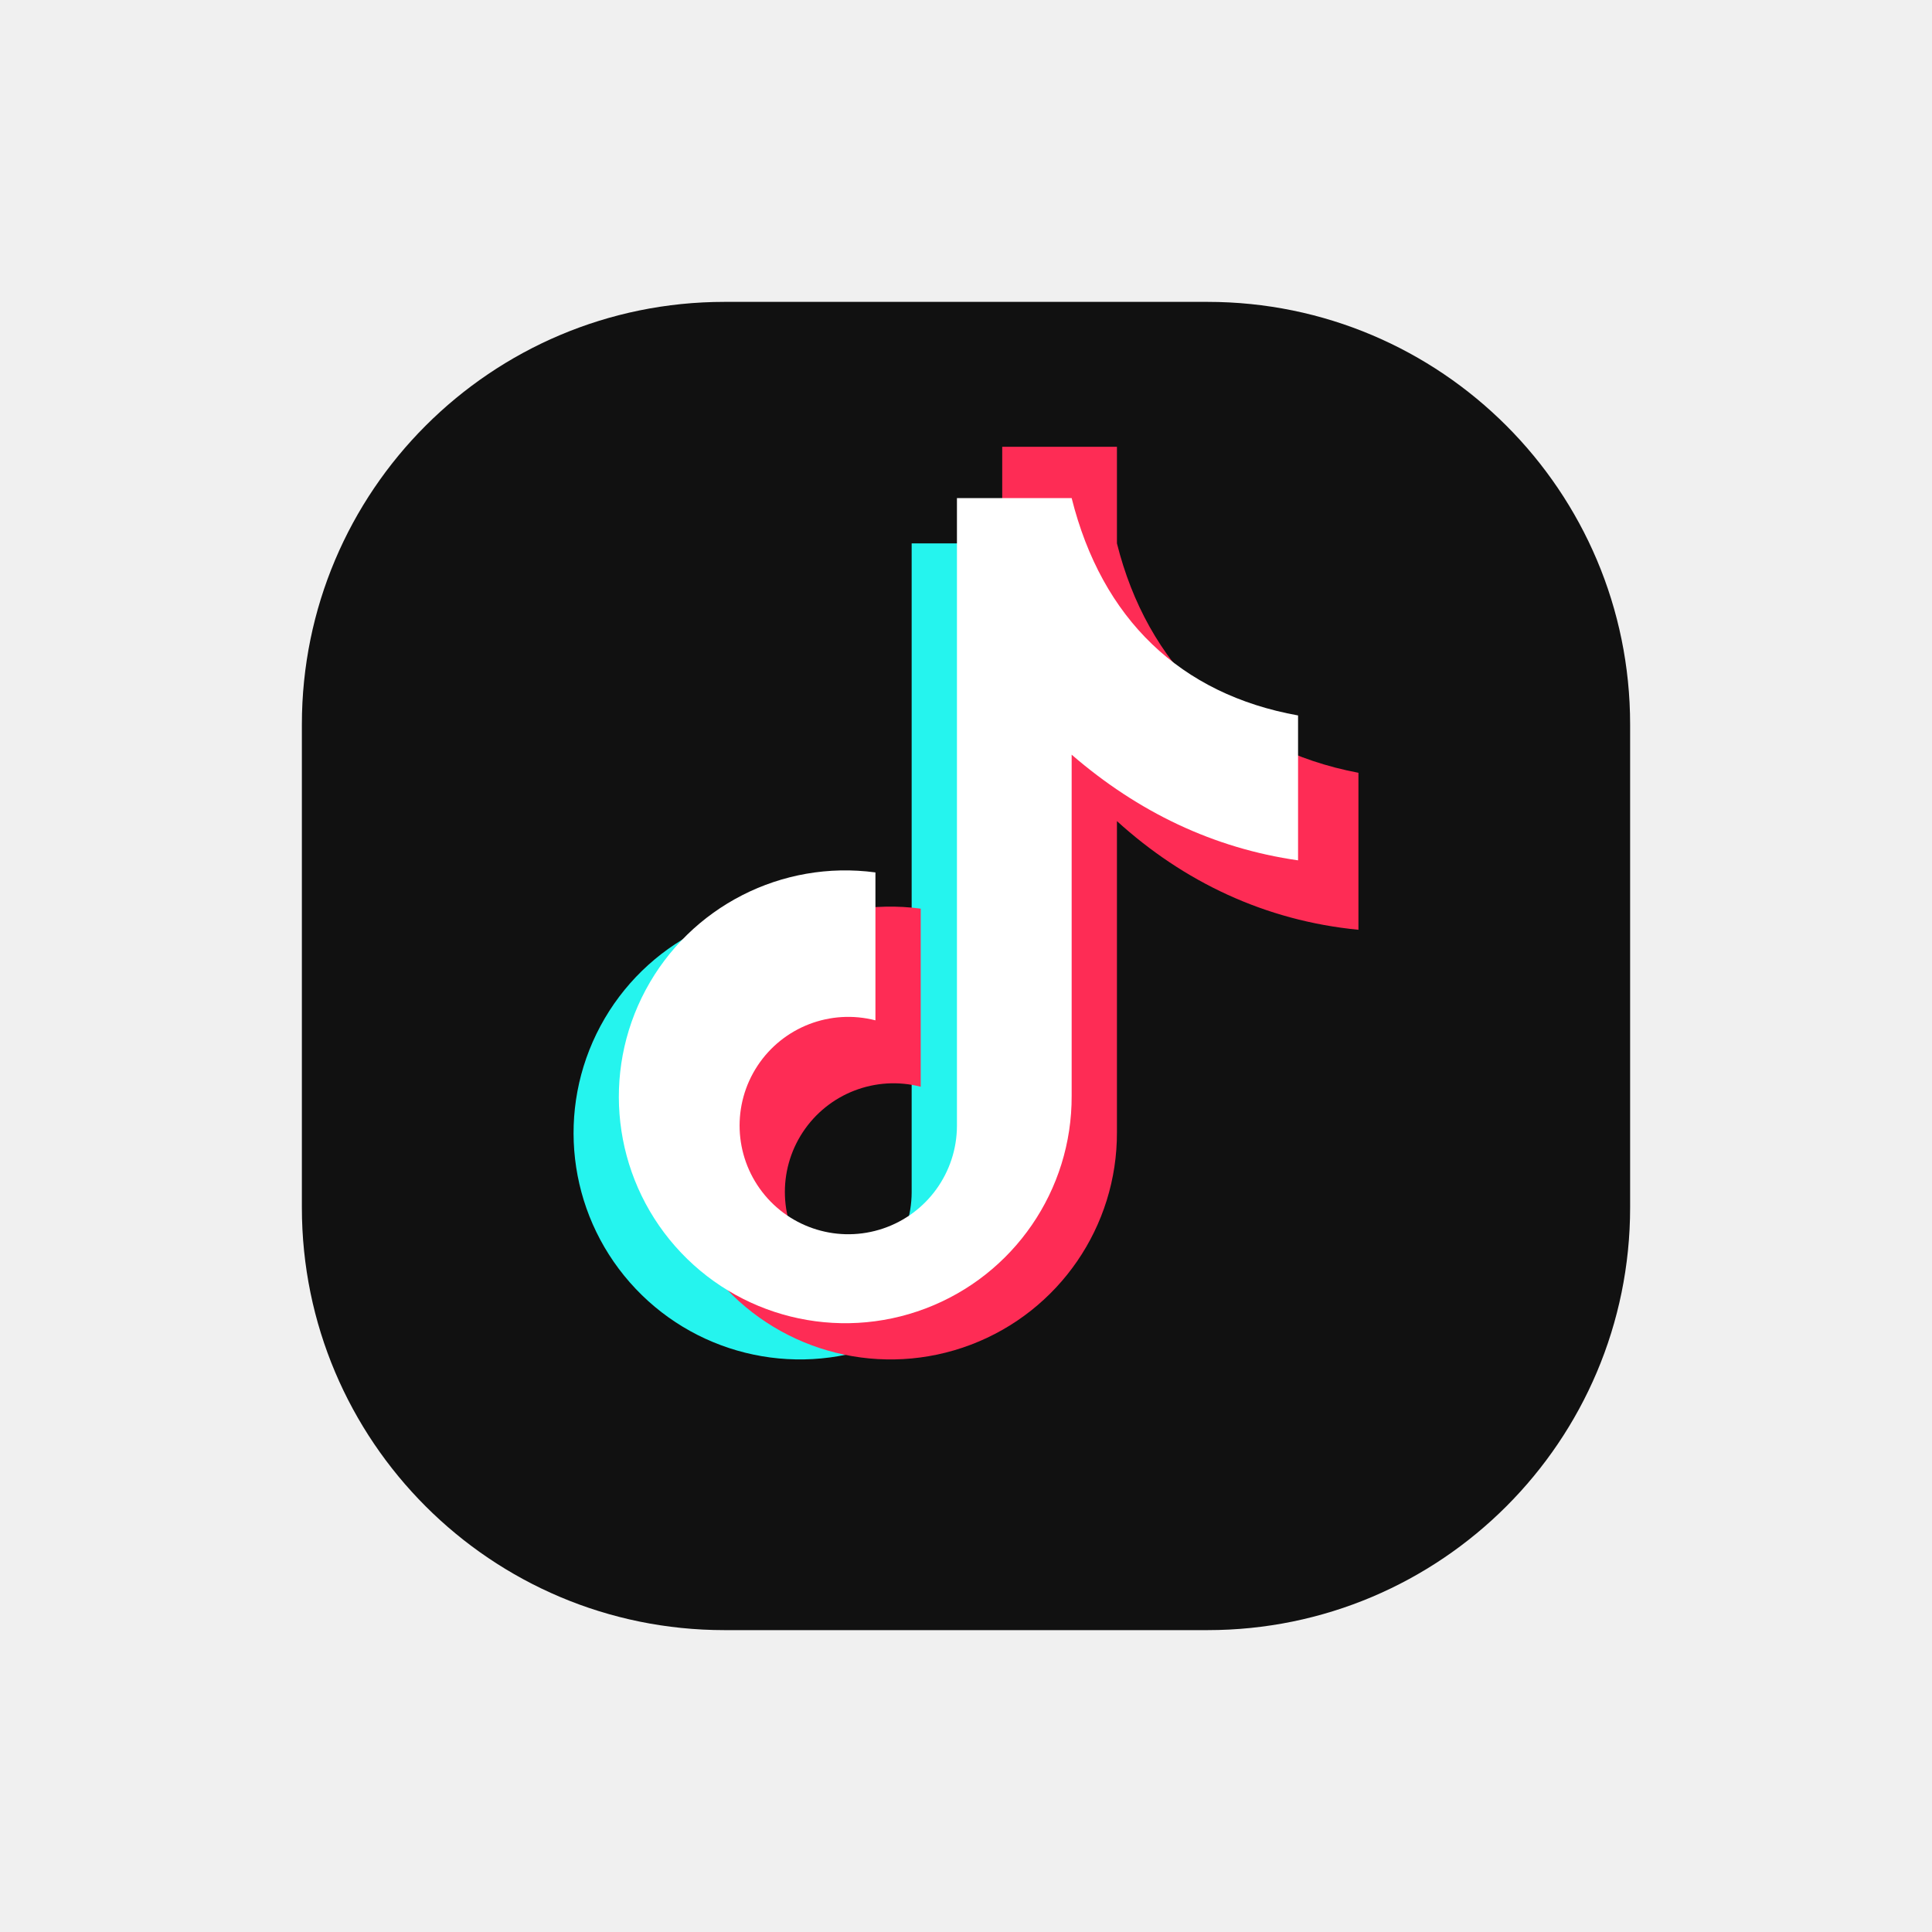
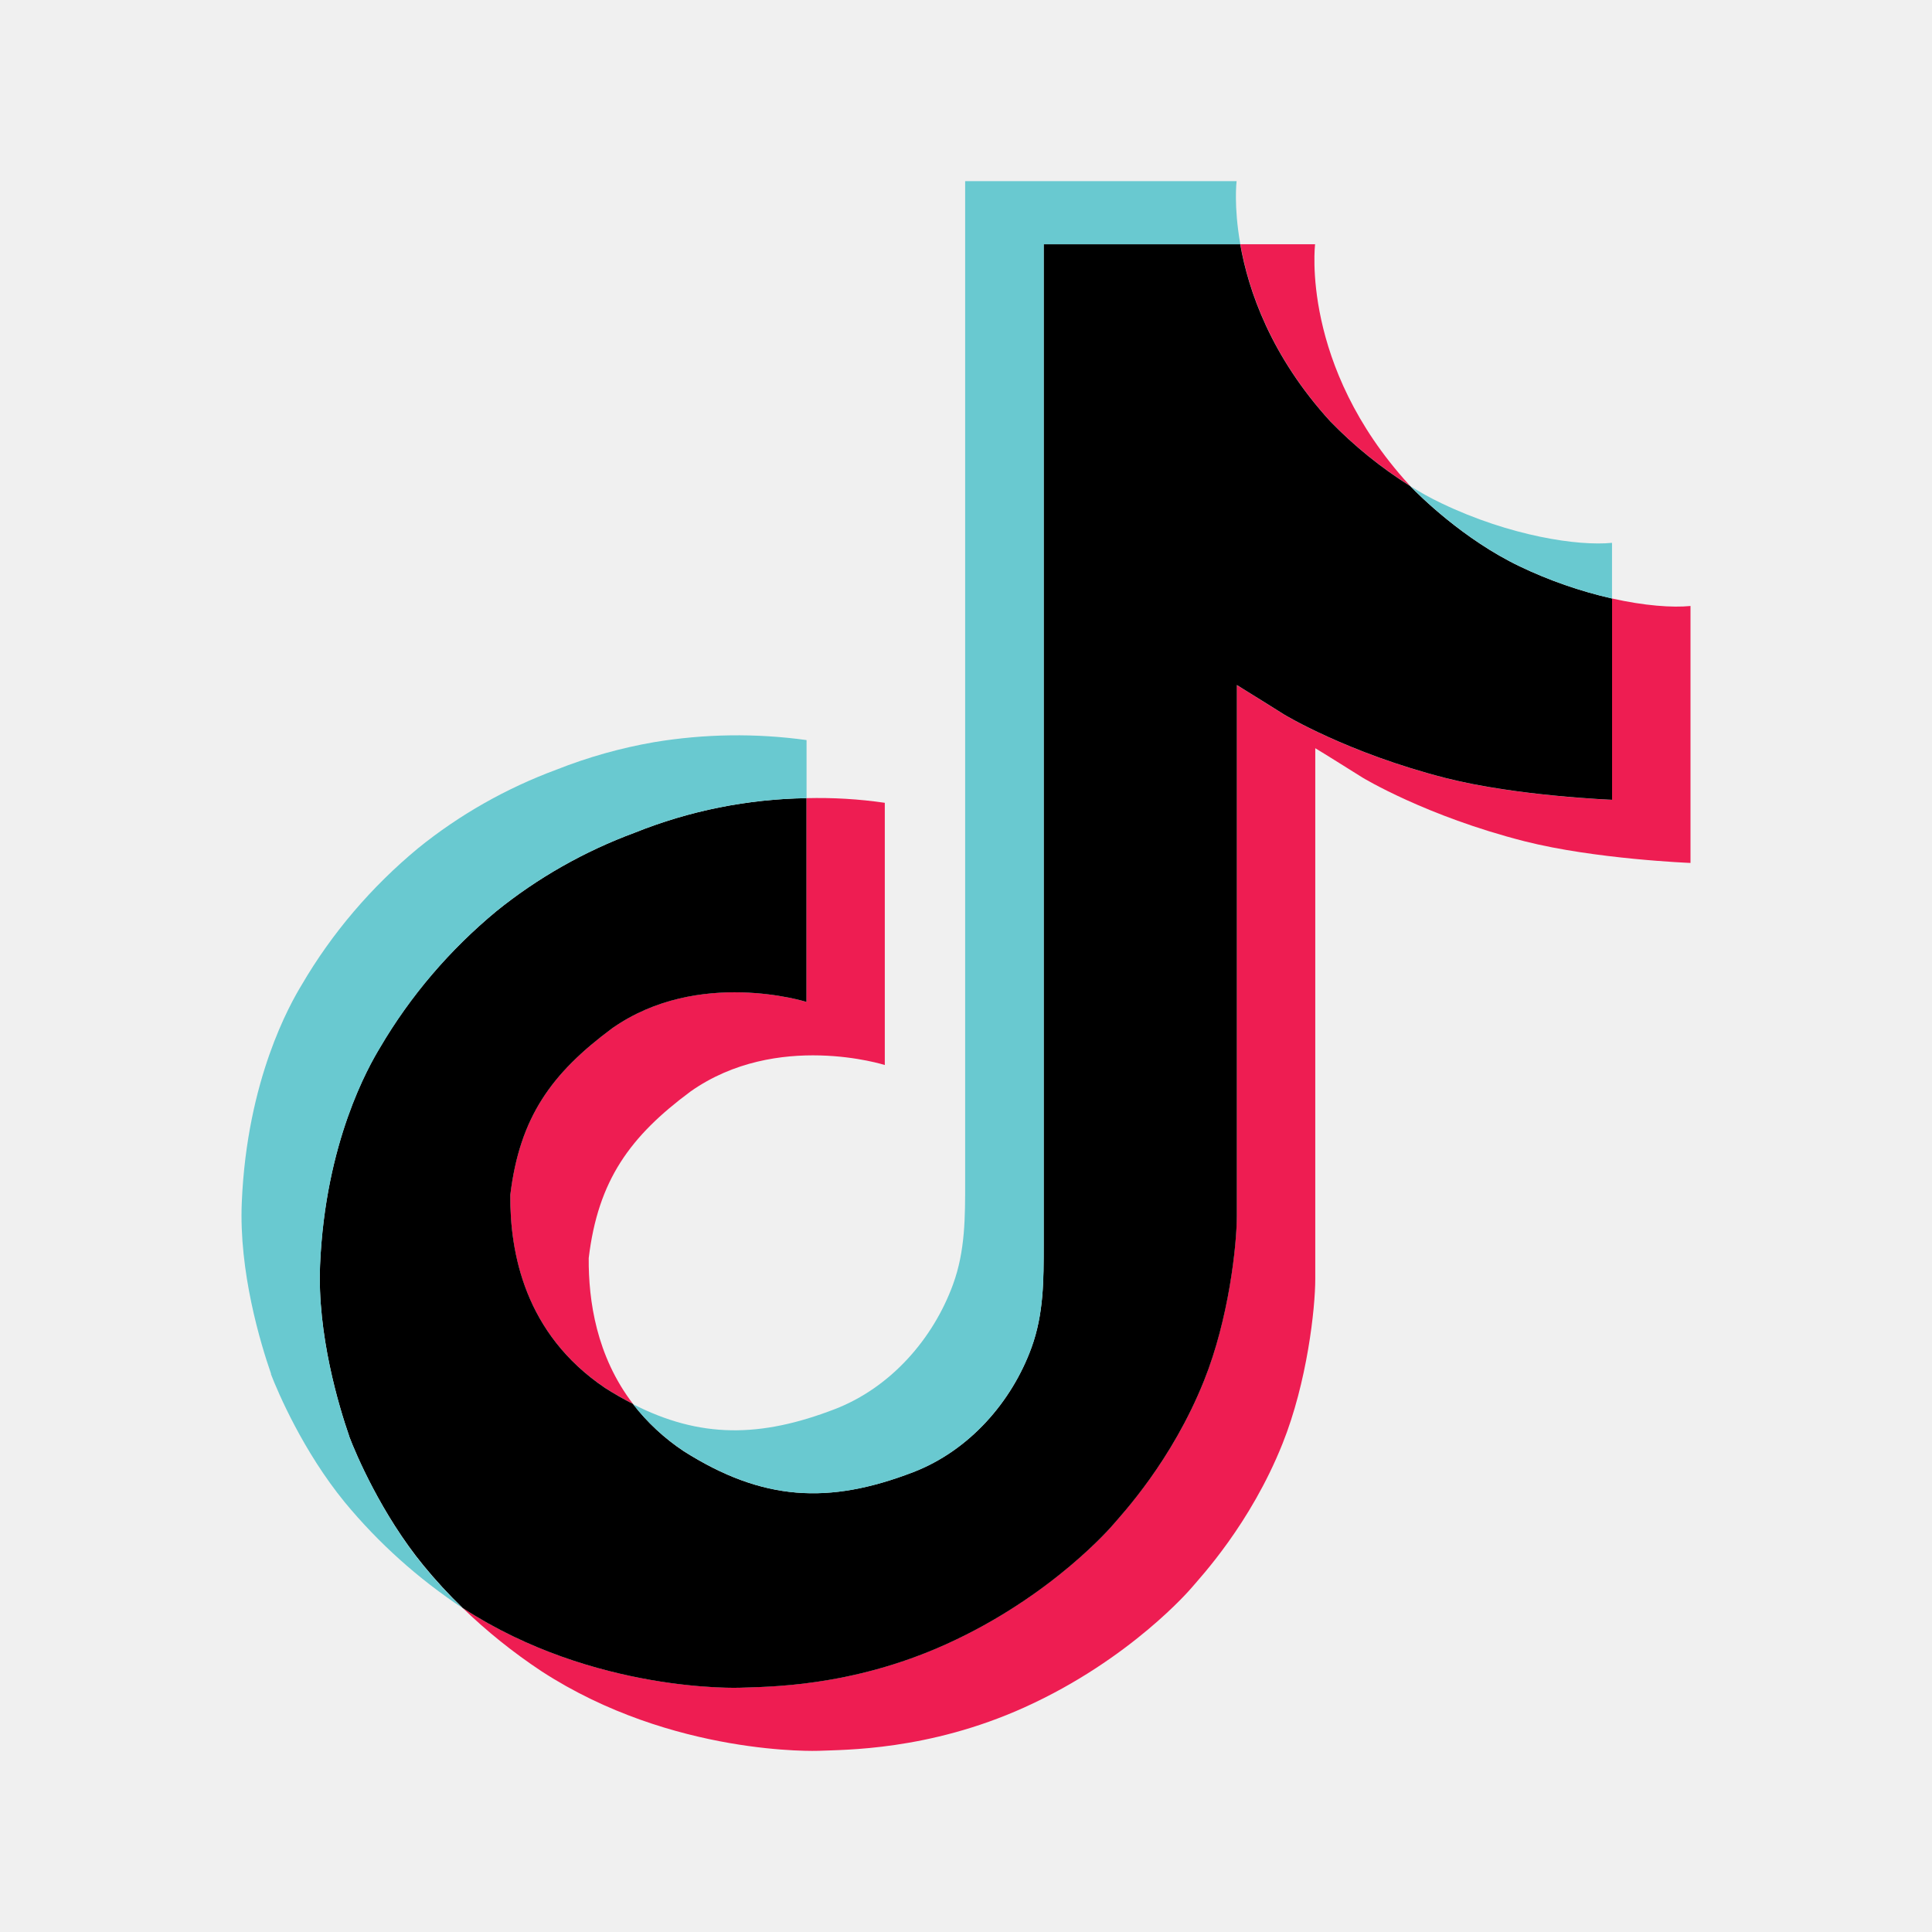
- <svg xmlns="http://www.w3.org/2000/svg" viewBox="0 0 64 64">
-   <rect x="10" y="10" width="44" height="44" rx="14" fill="#111111" />
-   <path d="M34 18V37.5A7.5 7.5 0 1 1 27.5 30.1V36A3.6 3.6 0 1 0 30.2 39.5V18H34Z" fill="#25F4EE" />
-   <path d="M37 18C38 22 40.8 24.8 45 25.6V30.8C41.9 30.5 39.2 29.2 37 27.2V37.5A7.5 7.5 0 1 1 30.5 30.1V36A3.6 3.6 0 1 0 33.2 39.5V14.8H37V18Z" fill="#FE2C55" />
-   <path d="M35.5 16.5C36.5 20.5 39.1 23 43 23.7V28.5C40.2 28.1 37.7 26.9 35.5 25V36.3A7.5 7.5 0 1 1 29 28.9V33.8A3.6 3.6 0 1 0 31.7 37.3V16.5H35.5Z" fill="#FFFFFF" />
+ <svg xmlns="http://www.w3.org/2000/svg" viewBox="0 0 32 32">
+   <path d="M8.451 19.793C8.607 18.499 9.138 17.774 10.138 17.032C11.569 16.026 13.356 16.595 13.356 16.595V13.22C13.791 13.209 14.225 13.234 14.655 13.297V17.64C14.655 17.64 12.868 17.071 11.438 18.078C10.438 18.82 9.906 19.545 9.751 20.838C9.746 21.541 9.877 22.459 10.485 23.254C10.335 23.177 10.181 23.089 10.026 22.991C8.688 22.092 8.444 20.745 8.451 19.793Z" fill="#EE1D52" />
+   <path d="M22.035 6.979C21.051 5.9 20.679 4.811 20.544 4.046H21.782C21.782 4.046 21.535 6.052 23.335 8.025L23.36 8.051C22.875 7.746 22.43 7.386 22.035 6.979ZM28 10.037V14.293C28 14.293 26.42 14.231 25.251 13.934C23.618 13.518 22.569 12.88 22.569 12.88C22.569 12.88 21.844 12.425 21.785 12.393V21.182C21.785 21.671 21.651 22.893 21.242 23.913C20.709 25.246 19.886 26.121 19.735 26.3C19.735 26.3 18.733 27.483 16.967 28.28C15.375 28.999 13.977 28.98 13.56 28.999C13.56 28.999 11.143 29.094 8.969 27.681C8.499 27.37 8.06 27.017 7.658 26.628L7.669 26.636C9.844 28.049 12.259 27.953 12.259 27.953C12.678 27.935 14.076 27.953 15.667 27.234C17.432 26.437 18.434 25.254 18.434 25.254C18.584 25.075 19.411 24.2 19.942 22.866C20.35 21.847 20.485 20.625 20.485 20.135V11.348C20.544 11.38 21.268 11.835 21.268 11.835C21.268 11.835 22.318 12.473 23.951 12.889C25.12 13.186 26.7 13.248 26.7 13.248V9.913C27.24 10.034 27.701 10.067 28 10.037Z" fill="#EE1D52" />
+   <path d="M26.701 9.913V13.247C26.701 13.247 25.121 13.185 23.951 12.888C22.319 12.472 21.269 11.834 21.269 11.834C21.269 11.834 20.544 11.379 20.486 11.346V20.136C20.486 20.626 20.352 21.848 19.943 22.867C19.41 24.201 18.587 25.076 18.435 25.255C18.435 25.255 17.434 26.438 15.668 27.235C14.076 27.954 12.679 27.936 12.26 27.954C12.26 27.954 9.845 28.05 7.67 26.637L7.659 26.629C7.429 26.406 7.213 26.172 7.012 25.926C6.318 25.079 5.892 24.079 5.785 23.793C5.785 23.792 5.785 23.791 5.785 23.79C5.613 23.294 5.252 22.102 5.301 20.948C5.389 18.912 6.105 17.663 6.294 17.349C6.796 16.496 7.448 15.732 8.222 15.092C8.905 14.54 9.68 14.1 10.513 13.792C11.414 13.43 12.379 13.235 13.357 13.22V16.595C13.357 16.595 11.569 16.028 10.139 17.032C9.139 17.774 8.608 18.499 8.452 19.793C8.445 20.745 8.689 22.092 10.025 22.991C10.181 23.09 10.334 23.177 10.485 23.254C10.718 23.558 11.002 23.822 11.325 24.037C12.631 24.863 13.725 24.921 15.124 24.384C16.056 24.025 16.759 23.217 17.084 22.321C17.289 21.761 17.286 21.198 17.286 20.615V4.046H20.542C20.676 4.811 21.049 5.9 22.033 6.979C22.428 7.386 22.872 7.746 23.357 8.051C23.501 8.2 24.233 8.932 25.173 9.382C25.66 9.615 26.172 9.793 26.701 9.913Z" fill="#000000" />
+   <path d="M4.489 22.757V22.759L4.57 22.978C4.561 22.953 4.531 22.875 4.489 22.757Z" fill="#69C9D0" />
+   <path d="M10.513 13.792C9.679 14.1 8.905 14.54 8.222 15.092C7.448 15.733 6.795 16.499 6.295 17.354C6.105 17.666 5.389 18.917 5.302 20.953C5.252 22.107 5.614 23.298 5.786 23.794C5.785 23.796 5.785 23.797 5.786 23.798C5.894 24.081 6.318 25.081 7.012 25.93C7.213 26.176 7.43 26.411 7.659 26.633C6.924 26.146 6.267 25.556 5.712 24.884C5.024 24.045 4.6 23.055 4.489 22.763C4.489 22.761 4.489 22.758 4.489 22.756V22.753C4.317 22.257 3.954 21.065 4.005 19.91C4.092 17.874 4.808 16.624 4.998 16.311C5.498 15.455 6.151 14.69 6.925 14.049C7.608 13.496 8.382 13.057 9.216 12.748C9.736 12.542 10.278 12.389 10.832 12.293C11.667 12.154 12.52 12.142 13.359 12.258V13.22C12.381 13.235 11.415 13.429 10.513 13.792Z" fill="#69C9D0" />
+   <path d="M20.544 4.046H17.288V20.616C17.288 21.198 17.288 21.76 17.086 22.321C16.758 23.217 16.058 24.025 15.126 24.384C13.726 24.923 12.633 24.863 11.328 24.037C11.004 23.823 10.719 23.559 10.484 23.257C11.596 23.825 12.591 23.815 13.824 23.341C14.756 22.982 15.456 22.173 15.784 21.277C15.989 20.718 15.986 20.155 15.986 19.573V3H20.482C20.482 3 20.431 3.412 20.544 4.046ZM26.7 8.991V9.913C26.172 9.793 25.661 9.614 25.175 9.382C24.235 8.932 23.503 8.2 23.359 8.051C23.526 8.156 23.698 8.251 23.876 8.336C25.019 8.883 26.145 9.047 26.7 8.991Z" fill="#69C9D0" />
</svg>
